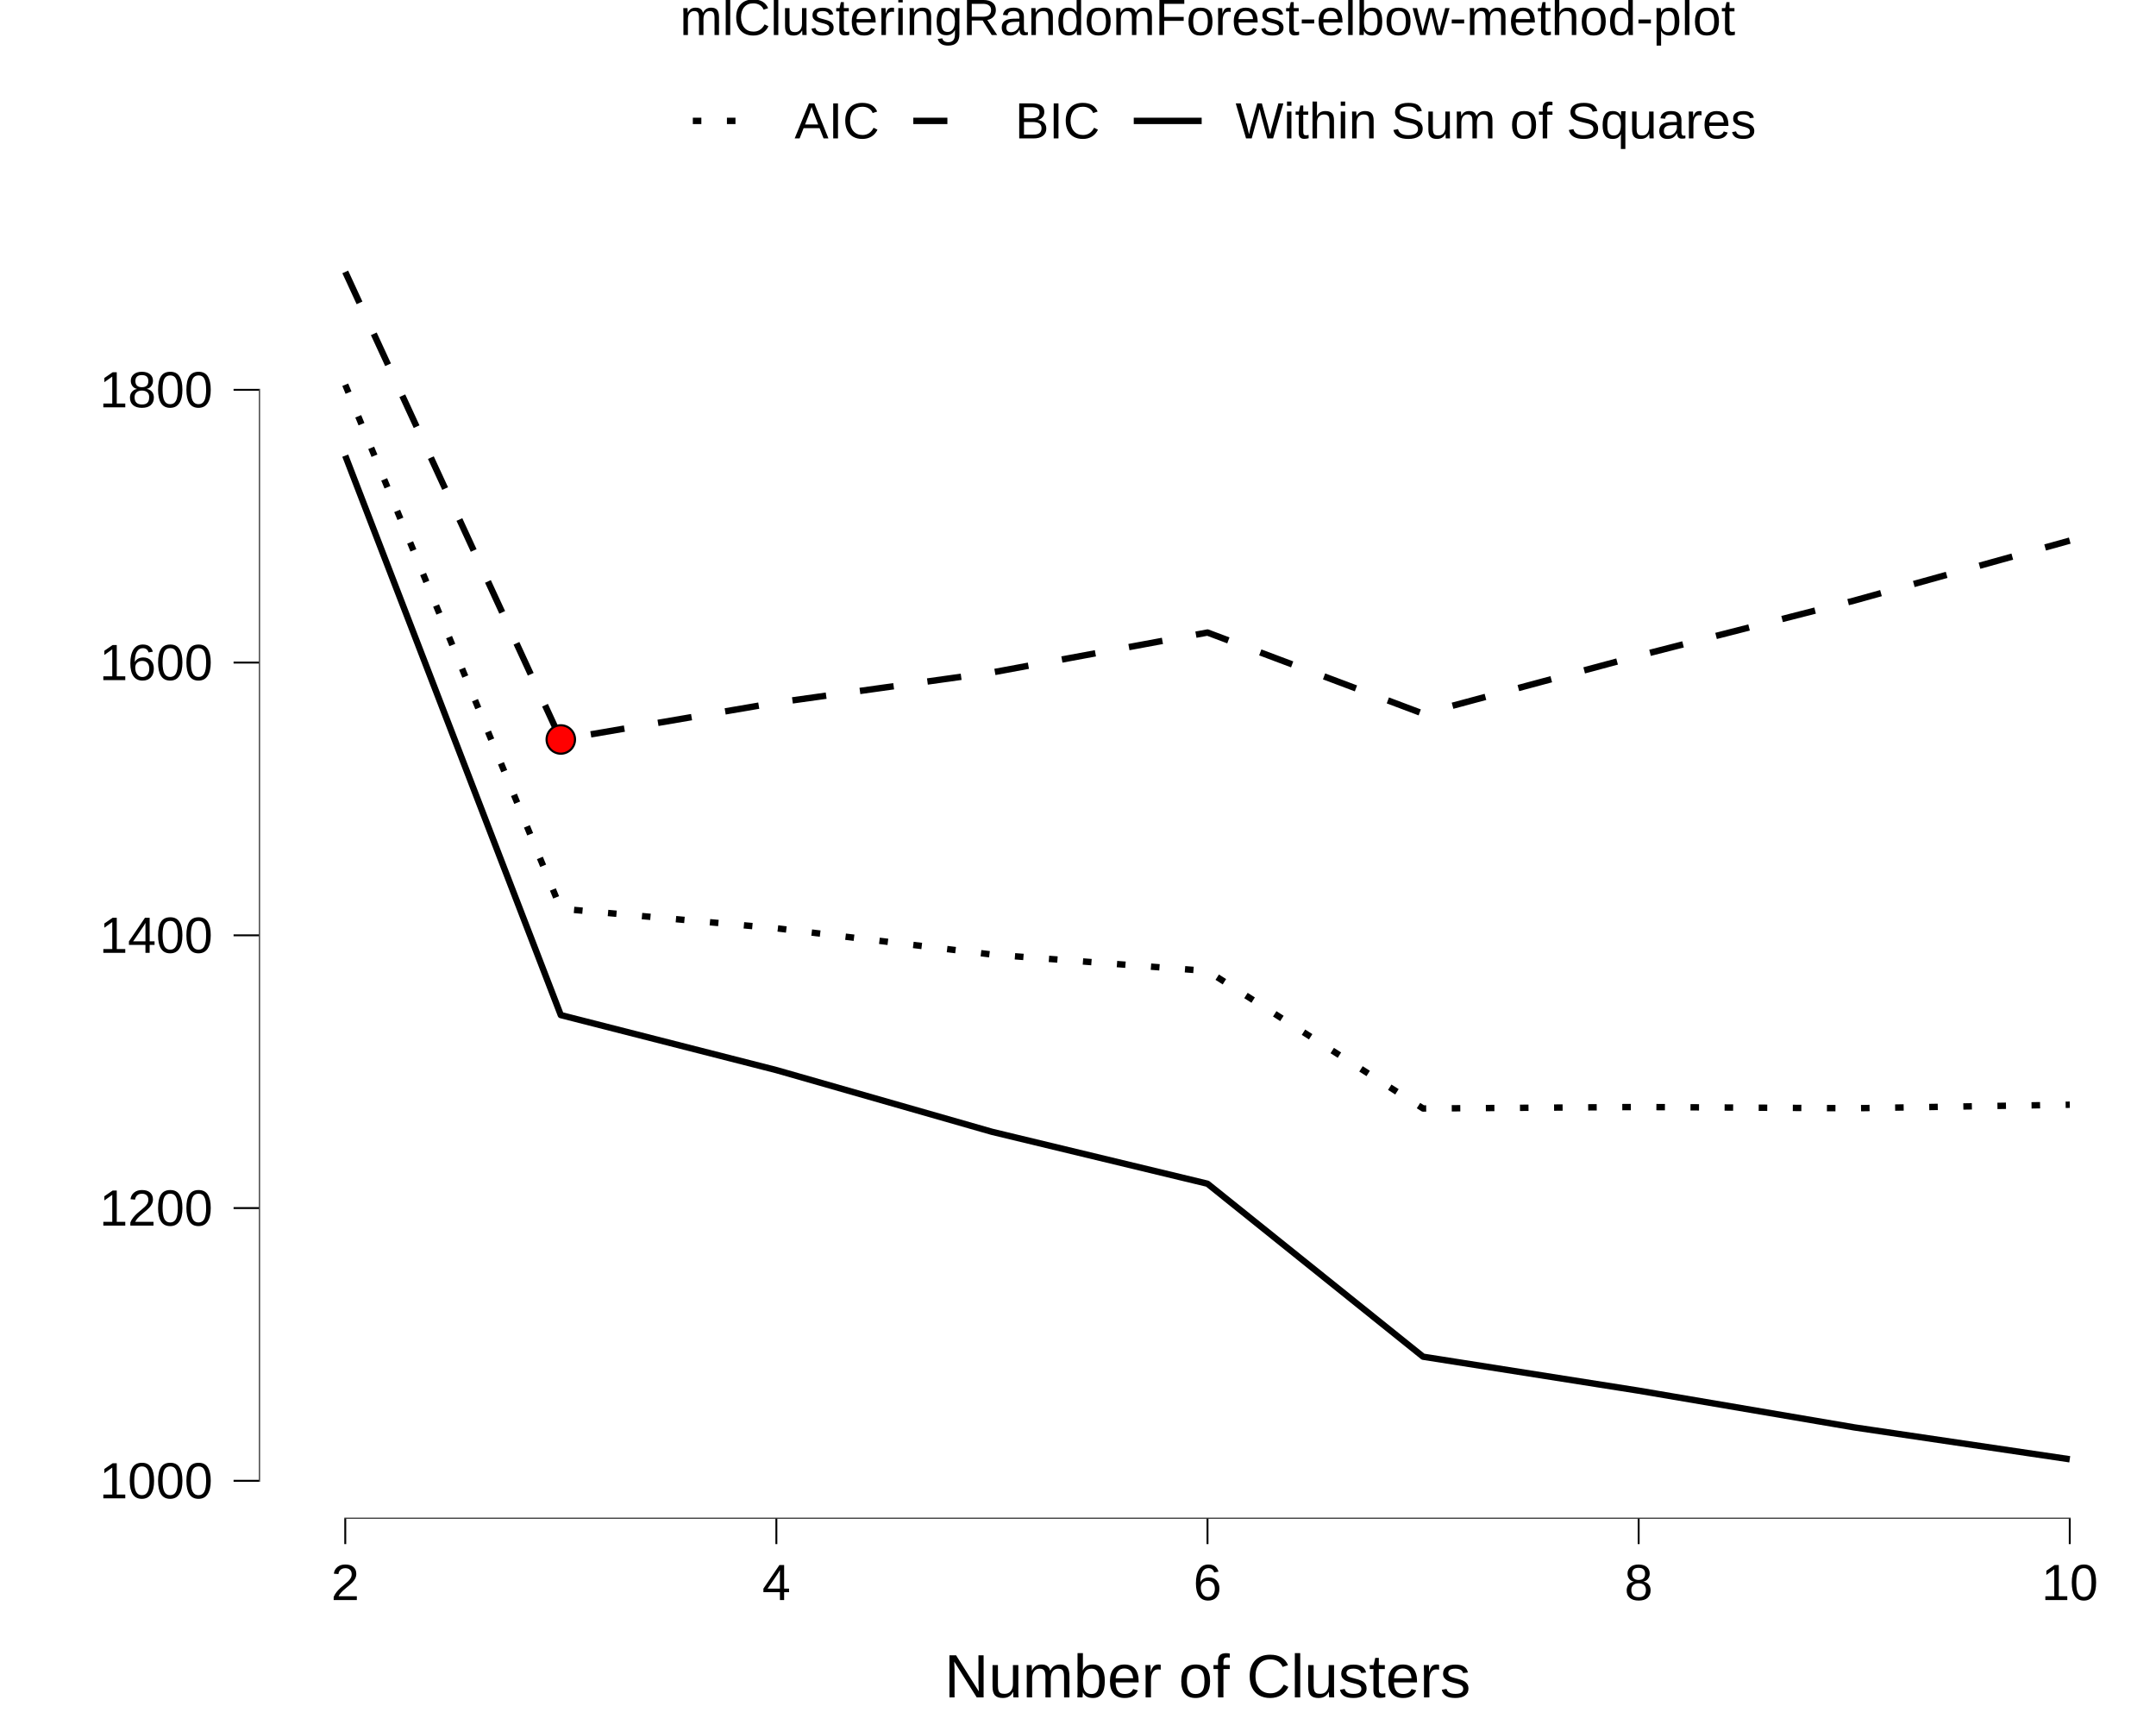
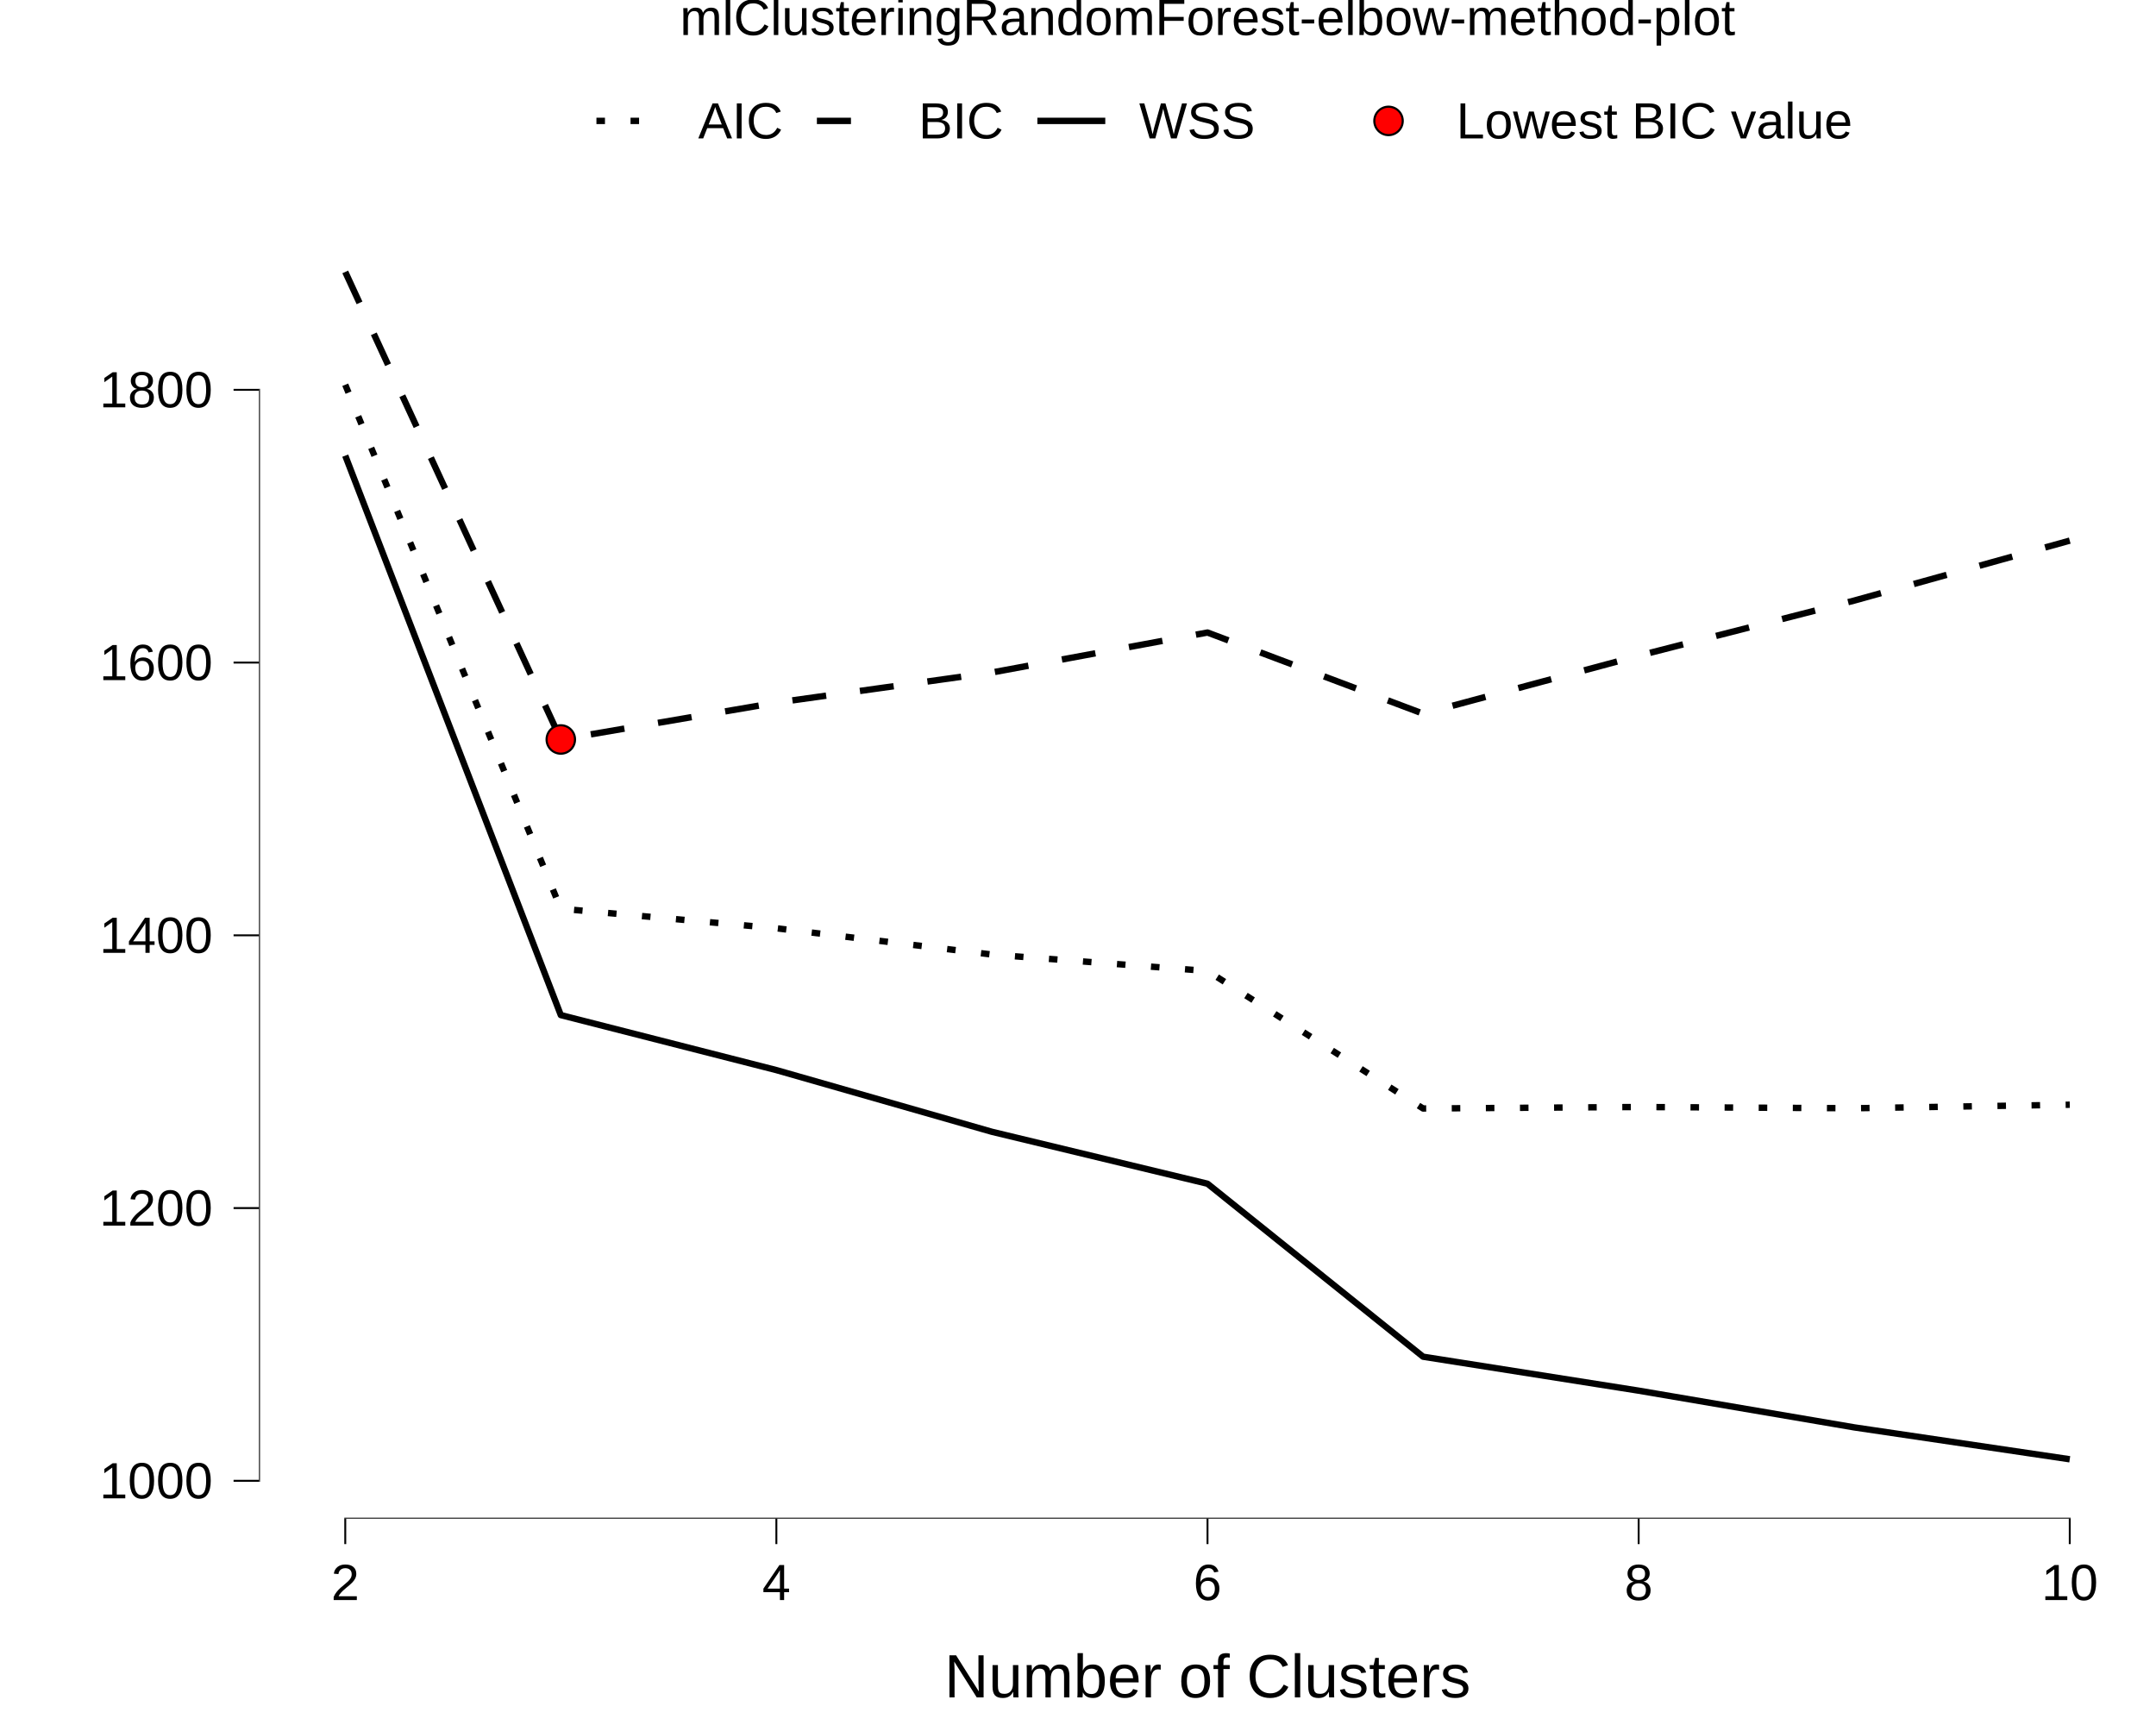
<svg xmlns="http://www.w3.org/2000/svg" viewBox="0 0 720.00 576.00">
  <defs>
    <style type="text/css">
    line, polyline, polygon, path, rect, circle {
      fill: none;
      stroke: #000000;
      stroke-linecap: round;
      stroke-linejoin: round;
      stroke-miterlimit: 10.00;
    }
  </style>
  </defs>
  <rect width="100%" height="100%" style="stroke: none; fill: #FFFFFF;" />
  <rect x="0.00" y="0.00" width="720.00" height="576.00" style="stroke-width: 10.67; stroke: none;" />
  <defs>
    <clipPath id="cpODYuNTB8NzIwLjAwfDUwNy4xMHw3MC45OA==">
      <rect x="86.50" y="70.98" width="633.50" height="436.12" />
    </clipPath>
  </defs>
  <rect x="86.50" y="70.98" width="633.50" height="436.12" style="stroke-width: 10.67; stroke: none;" clip-path="url(#cpODYuNTB8NzIwLjAwfDUwNy4xMHw3MC45OA==)" />
  <polyline points="115.30,128.47 187.28,303.43 259.27,309.96 331.26,318.73 403.25,324.22 475.24,370.14 547.23,369.64 619.22,370.06 691.20,368.88 " style="stroke-width: 2.13; stroke-dasharray: 2.85,8.54; stroke-linecap: butt;" clip-path="url(#cpODYuNTB8NzIwLjAwfDUwNy4xMHw3MC45OA==)" />
  <polyline points="115.30,90.80 187.28,246.92 259.27,234.62 331.26,224.55 403.25,211.21 475.24,238.30 547.23,218.96 619.22,200.54 691.20,180.52 " style="stroke-width: 2.13; stroke-dasharray: 11.38,11.38; stroke-linecap: butt;" clip-path="url(#cpODYuNTB8NzIwLjAwfDUwNy4xMHw3MC45OA==)" />
  <polyline points="115.30,152.15 187.28,338.95 259.27,357.32 331.26,377.92 403.25,395.26 475.24,453.02 547.23,464.36 619.22,476.62 691.20,487.27 " style="stroke-width: 2.13; stroke-linecap: butt;" clip-path="url(#cpODYuNTB8NzIwLjAwfDUwNy4xMHw3MC45OA==)" />
  <circle cx="187.28" cy="246.92" r="3.56pt" style="stroke-width: 0.71; fill: #FF0000;" clip-path="url(#cpODYuNTB8NzIwLjAwfDUwNy4xMHw3MC45OA==)" />
  <line x1="114.98" y1="507.10" x2="691.52" y2="507.10" style="stroke-width: 0.64; stroke-linecap: butt;" clip-path="url(#cpODYuNTB8NzIwLjAwfDUwNy4xMHw3MC45OA==)" />
  <line x1="86.50" y1="494.78" x2="86.50" y2="129.84" style="stroke-width: 0.64; stroke-linecap: butt;" clip-path="url(#cpODYuNTB8NzIwLjAwfDUwNy4xMHw3MC45OA==)" />
  <rect x="86.50" y="70.98" width="633.50" height="436.12" style="stroke-width: 0.00; stroke: none;" clip-path="url(#cpODYuNTB8NzIwLjAwfDUwNy4xMHw3MC45OA==)" />
  <defs>
    <clipPath id="cpMC4wMHw3MjAuMDB8NTc2LjAwfDAuMDA=">
      <rect x="0.00" y="0.00" width="720.00" height="576.00" />
    </clipPath>
  </defs>
  <polyline points="86.50,507.10 86.50,70.98 " style="stroke-width: 0.00; stroke: none; stroke-linecap: butt;" clip-path="url(#cpMC4wMHw3MjAuMDB8NTc2LjAwfDAuMDA=)" />
  <g clip-path="url(#cpMC4wMHw3MjAuMDB8NTc2LjAwfDAuMDA=)">
    <text x="33.21" y="500.31" style="font-size: 17.00px; font-family: Liberation Sans;" textLength="37.81px" lengthAdjust="spacingAndGlyphs">1000</text>
  </g>
  <g clip-path="url(#cpMC4wMHw3MjAuMDB8NTc2LjAwfDAuMDA=)">
    <text x="33.21" y="409.24" style="font-size: 17.00px; font-family: Liberation Sans;" textLength="37.81px" lengthAdjust="spacingAndGlyphs">1200</text>
  </g>
  <g clip-path="url(#cpMC4wMHw3MjAuMDB8NTc2LjAwfDAuMDA=)">
    <text x="33.21" y="318.16" style="font-size: 17.00px; font-family: Liberation Sans;" textLength="37.81px" lengthAdjust="spacingAndGlyphs">1400</text>
  </g>
  <g clip-path="url(#cpMC4wMHw3MjAuMDB8NTc2LjAwfDAuMDA=)">
    <text x="33.21" y="227.09" style="font-size: 17.00px; font-family: Liberation Sans;" textLength="37.81px" lengthAdjust="spacingAndGlyphs">1600</text>
  </g>
  <g clip-path="url(#cpMC4wMHw3MjAuMDB8NTc2LjAwfDAuMDA=)">
    <text x="33.21" y="136.01" style="font-size: 17.00px; font-family: Liberation Sans;" textLength="37.81px" lengthAdjust="spacingAndGlyphs">1800</text>
  </g>
  <polyline points="78.00,494.46 86.50,494.46 " style="stroke-width: 0.64; stroke-linecap: butt;" clip-path="url(#cpMC4wMHw3MjAuMDB8NTc2LjAwfDAuMDA=)" />
  <polyline points="78.00,403.39 86.50,403.39 " style="stroke-width: 0.64; stroke-linecap: butt;" clip-path="url(#cpMC4wMHw3MjAuMDB8NTc2LjAwfDAuMDA=)" />
  <polyline points="78.00,312.31 86.50,312.31 " style="stroke-width: 0.64; stroke-linecap: butt;" clip-path="url(#cpMC4wMHw3MjAuMDB8NTc2LjAwfDAuMDA=)" />
  <polyline points="78.00,221.24 86.50,221.24 " style="stroke-width: 0.64; stroke-linecap: butt;" clip-path="url(#cpMC4wMHw3MjAuMDB8NTc2LjAwfDAuMDA=)" />
  <polyline points="78.00,130.16 86.50,130.16 " style="stroke-width: 0.64; stroke-linecap: butt;" clip-path="url(#cpMC4wMHw3MjAuMDB8NTc2LjAwfDAuMDA=)" />
  <polyline points="86.50,507.10 720.00,507.10 " style="stroke-width: 0.00; stroke: none; stroke-linecap: butt;" clip-path="url(#cpMC4wMHw3MjAuMDB8NTc2LjAwfDAuMDA=)" />
  <polyline points="115.30,515.60 115.30,507.10 " style="stroke-width: 0.64; stroke-linecap: butt;" clip-path="url(#cpMC4wMHw3MjAuMDB8NTc2LjAwfDAuMDA=)" />
  <polyline points="259.27,515.60 259.27,507.10 " style="stroke-width: 0.64; stroke-linecap: butt;" clip-path="url(#cpMC4wMHw3MjAuMDB8NTc2LjAwfDAuMDA=)" />
  <polyline points="403.25,515.60 403.25,507.10 " style="stroke-width: 0.64; stroke-linecap: butt;" clip-path="url(#cpMC4wMHw3MjAuMDB8NTc2LjAwfDAuMDA=)" />
  <polyline points="547.23,515.60 547.23,507.10 " style="stroke-width: 0.64; stroke-linecap: butt;" clip-path="url(#cpMC4wMHw3MjAuMDB8NTc2LjAwfDAuMDA=)" />
  <polyline points="691.20,515.60 691.20,507.10 " style="stroke-width: 0.64; stroke-linecap: butt;" clip-path="url(#cpMC4wMHw3MjAuMDB8NTc2LjAwfDAuMDA=)" />
  <g clip-path="url(#cpMC4wMHw3MjAuMDB8NTc2LjAwfDAuMDA=)">
    <text x="110.57" y="534.28" style="font-size: 17.00px; font-family: Liberation Sans;" textLength="9.45px" lengthAdjust="spacingAndGlyphs">2</text>
  </g>
  <g clip-path="url(#cpMC4wMHw3MjAuMDB8NTc2LjAwfDAuMDA=)">
    <text x="254.55" y="534.28" style="font-size: 17.00px; font-family: Liberation Sans;" textLength="9.45px" lengthAdjust="spacingAndGlyphs">4</text>
  </g>
  <g clip-path="url(#cpMC4wMHw3MjAuMDB8NTc2LjAwfDAuMDA=)">
    <text x="398.52" y="534.28" style="font-size: 17.00px; font-family: Liberation Sans;" textLength="9.45px" lengthAdjust="spacingAndGlyphs">6</text>
  </g>
  <g clip-path="url(#cpMC4wMHw3MjAuMDB8NTc2LjAwfDAuMDA=)">
    <text x="542.50" y="534.28" style="font-size: 17.00px; font-family: Liberation Sans;" textLength="9.45px" lengthAdjust="spacingAndGlyphs">8</text>
  </g>
  <g clip-path="url(#cpMC4wMHw3MjAuMDB8NTc2LjAwfDAuMDA=)">
    <text x="681.75" y="534.28" style="font-size: 17.00px; font-family: Liberation Sans;" textLength="18.91px" lengthAdjust="spacingAndGlyphs">10</text>
  </g>
  <g clip-path="url(#cpMC4wMHw3MjAuMDB8NTc2LjAwfDAuMDA=)">
    <text x="315.40" y="566.78" style="font-size: 20.40px; font-family: Liberation Sans;" textLength="175.70px" lengthAdjust="spacingAndGlyphs">Number of Clusters</text>
  </g>
-   <rect x="214.59" y="20.71" width="377.32" height="39.31" style="stroke-width: 0.75; stroke: none;" clip-path="url(#cpMC4wMHw3MjAuMDB8NTc2LjAwfDAuMDA=)" />
-   <rect x="214.59" y="20.71" width="377.32" height="39.31" style="stroke-width: 10.67; stroke: none;" clip-path="url(#cpMC4wMHw3MjAuMDB8NTc2LjAwfDAuMDA=)" />
-   <rect x="228.54" y="26.19" width="28.35" height="28.35" style="stroke-width: 10.67; stroke: none;" clip-path="url(#cpMC4wMHw3MjAuMDB8NTc2LjAwfDAuMDA=)" />
-   <line x1="231.37" y1="40.37" x2="254.05" y2="40.37" style="stroke-width: 2.13; stroke-dasharray: 2.85,8.54; stroke-linecap: butt;" clip-path="url(#cpMC4wMHw3MjAuMDB8NTc2LjAwfDAuMDA=)" />
-   <rect x="302.16" y="26.19" width="28.35" height="28.35" style="stroke-width: 10.67; stroke: none;" clip-path="url(#cpMC4wMHw3MjAuMDB8NTc2LjAwfDAuMDA=)" />
-   <line x1="305.00" y1="40.37" x2="327.67" y2="40.37" style="stroke-width: 2.13; stroke-dasharray: 11.38,11.38; stroke-linecap: butt;" clip-path="url(#cpMC4wMHw3MjAuMDB8NTc2LjAwfDAuMDA=)" />
-   <rect x="375.79" y="26.19" width="28.35" height="28.35" style="stroke-width: 10.67; stroke: none;" clip-path="url(#cpMC4wMHw3MjAuMDB8NTc2LjAwfDAuMDA=)" />
-   <line x1="378.62" y1="40.37" x2="401.30" y2="40.37" style="stroke-width: 2.13; stroke-linecap: butt;" clip-path="url(#cpMC4wMHw3MjAuMDB8NTc2LjAwfDAuMDA=)" />
+   <rect x="182.39" y="20.71" width="441.71" height="39.31" style="stroke-width: 0.75; stroke: none;" clip-path="url(#cpMC4wMHw3MjAuMDB8NTc2LjAwfDAuMDA=)" />
+   <rect x="182.39" y="20.71" width="242.23" height="39.31" style="stroke-width: 10.67; stroke: none;" clip-path="url(#cpMC4wMHw3MjAuMDB8NTc2LjAwfDAuMDA=)" />
+   <rect x="196.34" y="26.19" width="28.35" height="28.35" style="stroke-width: 10.67; stroke: none;" clip-path="url(#cpMC4wMHw3MjAuMDB8NTc2LjAwfDAuMDA=)" />
+   <line x1="199.18" y1="40.37" x2="221.85" y2="40.37" style="stroke-width: 2.13; stroke-dasharray: 2.85,8.54; stroke-linecap: butt;" clip-path="url(#cpMC4wMHw3MjAuMDB8NTc2LjAwfDAuMDA=)" />
+   <rect x="269.97" y="26.19" width="28.35" height="28.35" style="stroke-width: 10.67; stroke: none;" clip-path="url(#cpMC4wMHw3MjAuMDB8NTc2LjAwfDAuMDA=)" />
+   <line x1="272.80" y1="40.37" x2="295.48" y2="40.37" style="stroke-width: 2.13; stroke-dasharray: 11.38,11.38; stroke-linecap: butt;" clip-path="url(#cpMC4wMHw3MjAuMDB8NTc2LjAwfDAuMDA=)" />
+   <rect x="343.60" y="26.19" width="28.35" height="28.35" style="stroke-width: 10.67; stroke: none;" clip-path="url(#cpMC4wMHw3MjAuMDB8NTc2LjAwfDAuMDA=)" />
+   <line x1="346.43" y1="40.37" x2="369.11" y2="40.37" style="stroke-width: 2.13; stroke-linecap: butt;" clip-path="url(#cpMC4wMHw3MjAuMDB8NTc2LjAwfDAuMDA=)" />
  <g clip-path="url(#cpMC4wMHw3MjAuMDB8NTc2LjAwfDAuMDA=)">
-     <text x="265.35" y="46.22" style="font-size: 17.00px; font-family: Liberation Sans;" textLength="28.34px" lengthAdjust="spacingAndGlyphs">AIC</text>
+     <text x="233.16" y="46.22" style="font-size: 17.00px; font-family: Liberation Sans;" textLength="28.34px" lengthAdjust="spacingAndGlyphs">AIC</text>
  </g>
  <g clip-path="url(#cpMC4wMHw3MjAuMDB8NTc2LjAwfDAuMDA=)">
-     <text x="338.98" y="46.22" style="font-size: 17.00px; font-family: Liberation Sans;" textLength="28.34px" lengthAdjust="spacingAndGlyphs">BIC</text>
+     <text x="306.78" y="46.22" style="font-size: 17.00px; font-family: Liberation Sans;" textLength="28.34px" lengthAdjust="spacingAndGlyphs">BIC</text>
  </g>
  <g clip-path="url(#cpMC4wMHw3MjAuMDB8NTc2LjAwfDAuMDA=)">
-     <text x="412.60" y="46.22" style="font-size: 17.00px; font-family: Liberation Sans;" textLength="173.83px" lengthAdjust="spacingAndGlyphs">Within Sum of Squares</text>
+     <text x="380.41" y="46.22" style="font-size: 17.00px; font-family: Liberation Sans;" textLength="38.73px" lengthAdjust="spacingAndGlyphs">WSS</text>
+   </g>
+   <rect x="435.58" y="20.71" width="188.52" height="39.31" style="stroke-width: 10.67; stroke: none;" clip-path="url(#cpMC4wMHw3MjAuMDB8NTc2LjAwfDAuMDA=)" />
+   <rect x="449.53" y="26.19" width="28.35" height="28.35" style="stroke-width: 10.67; stroke: none;" clip-path="url(#cpMC4wMHw3MjAuMDB8NTc2LjAwfDAuMDA=)" />
+   <circle cx="463.70" cy="40.37" r="3.56pt" style="stroke-width: 0.71; fill: #FF0000;" clip-path="url(#cpMC4wMHw3MjAuMDB8NTc2LjAwfDAuMDA=)" />
+   <g clip-path="url(#cpMC4wMHw3MjAuMDB8NTc2LjAwfDAuMDA=)">
+     <text x="486.35" y="46.22" style="font-size: 17.00px; font-family: Liberation Sans;" textLength="132.28px" lengthAdjust="spacingAndGlyphs">Lowest BIC value</text>
  </g>
  <g clip-path="url(#cpMC4wMHw3MjAuMDB8NTc2LjAwfDAuMDA=)">
    <text x="227.06" y="11.70" style="font-size: 17.00px; font-family: Liberation Sans;" textLength="352.38px" lengthAdjust="spacingAndGlyphs">mlClusteringRandomForest-elbow-method-plot</text>
  </g>
</svg>
